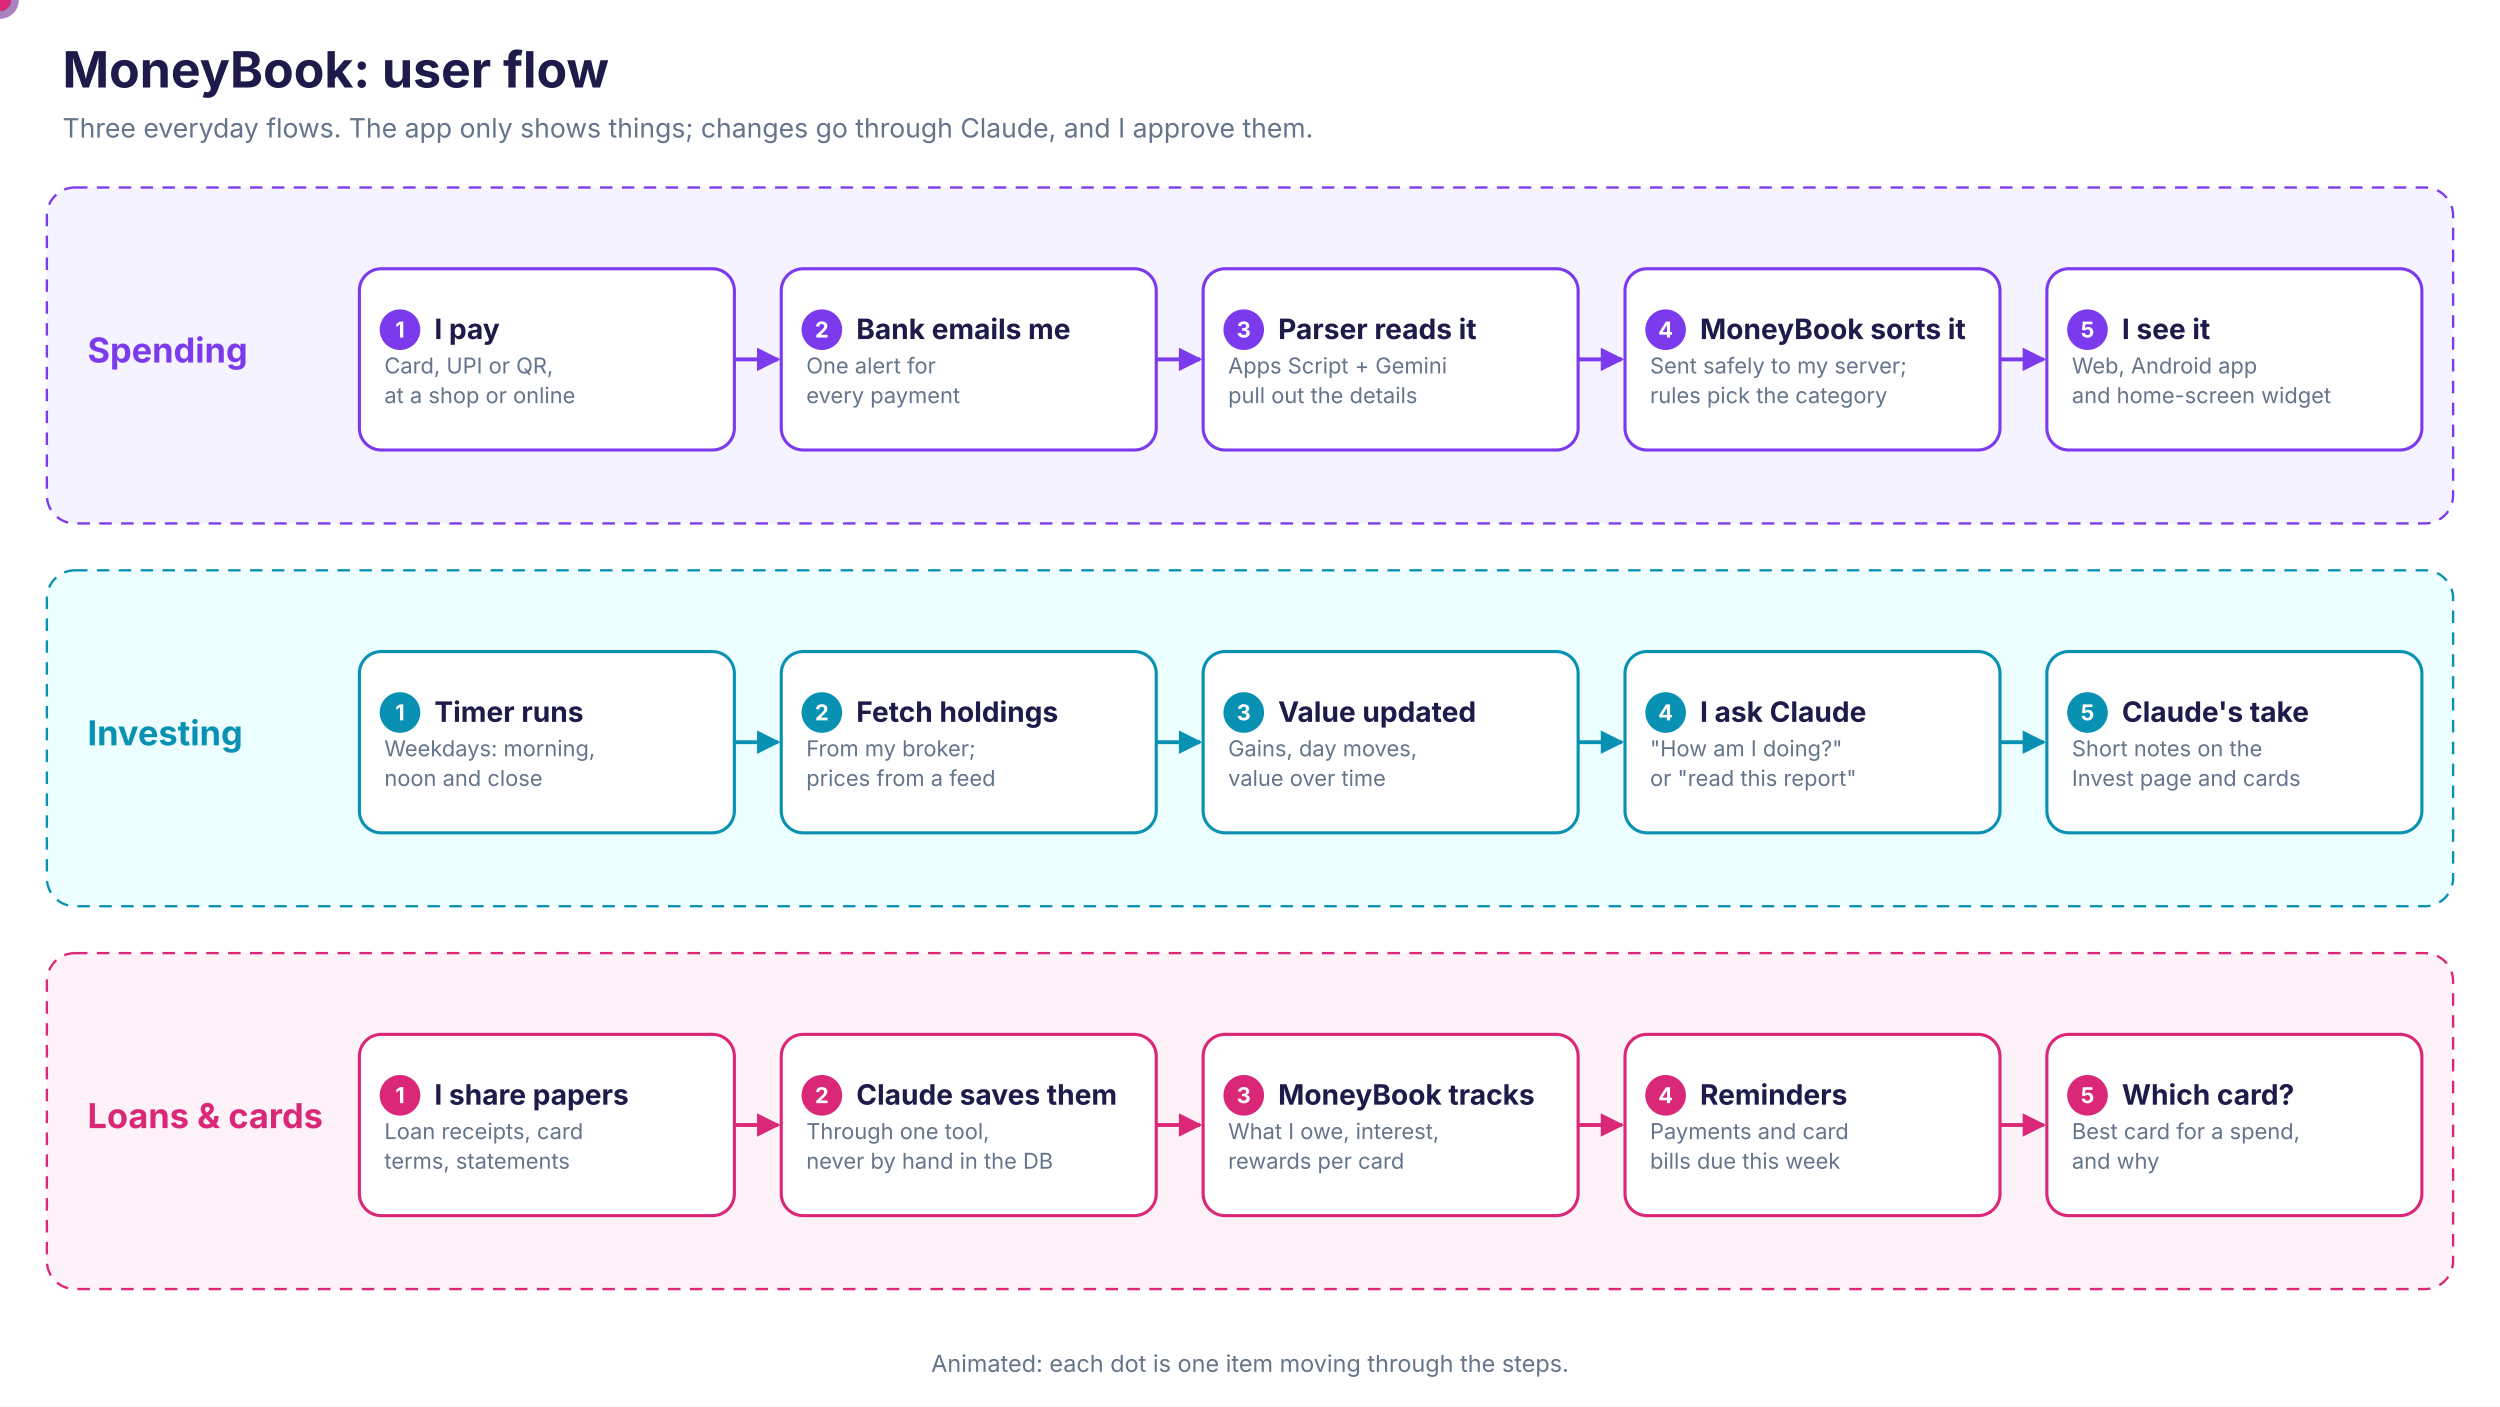
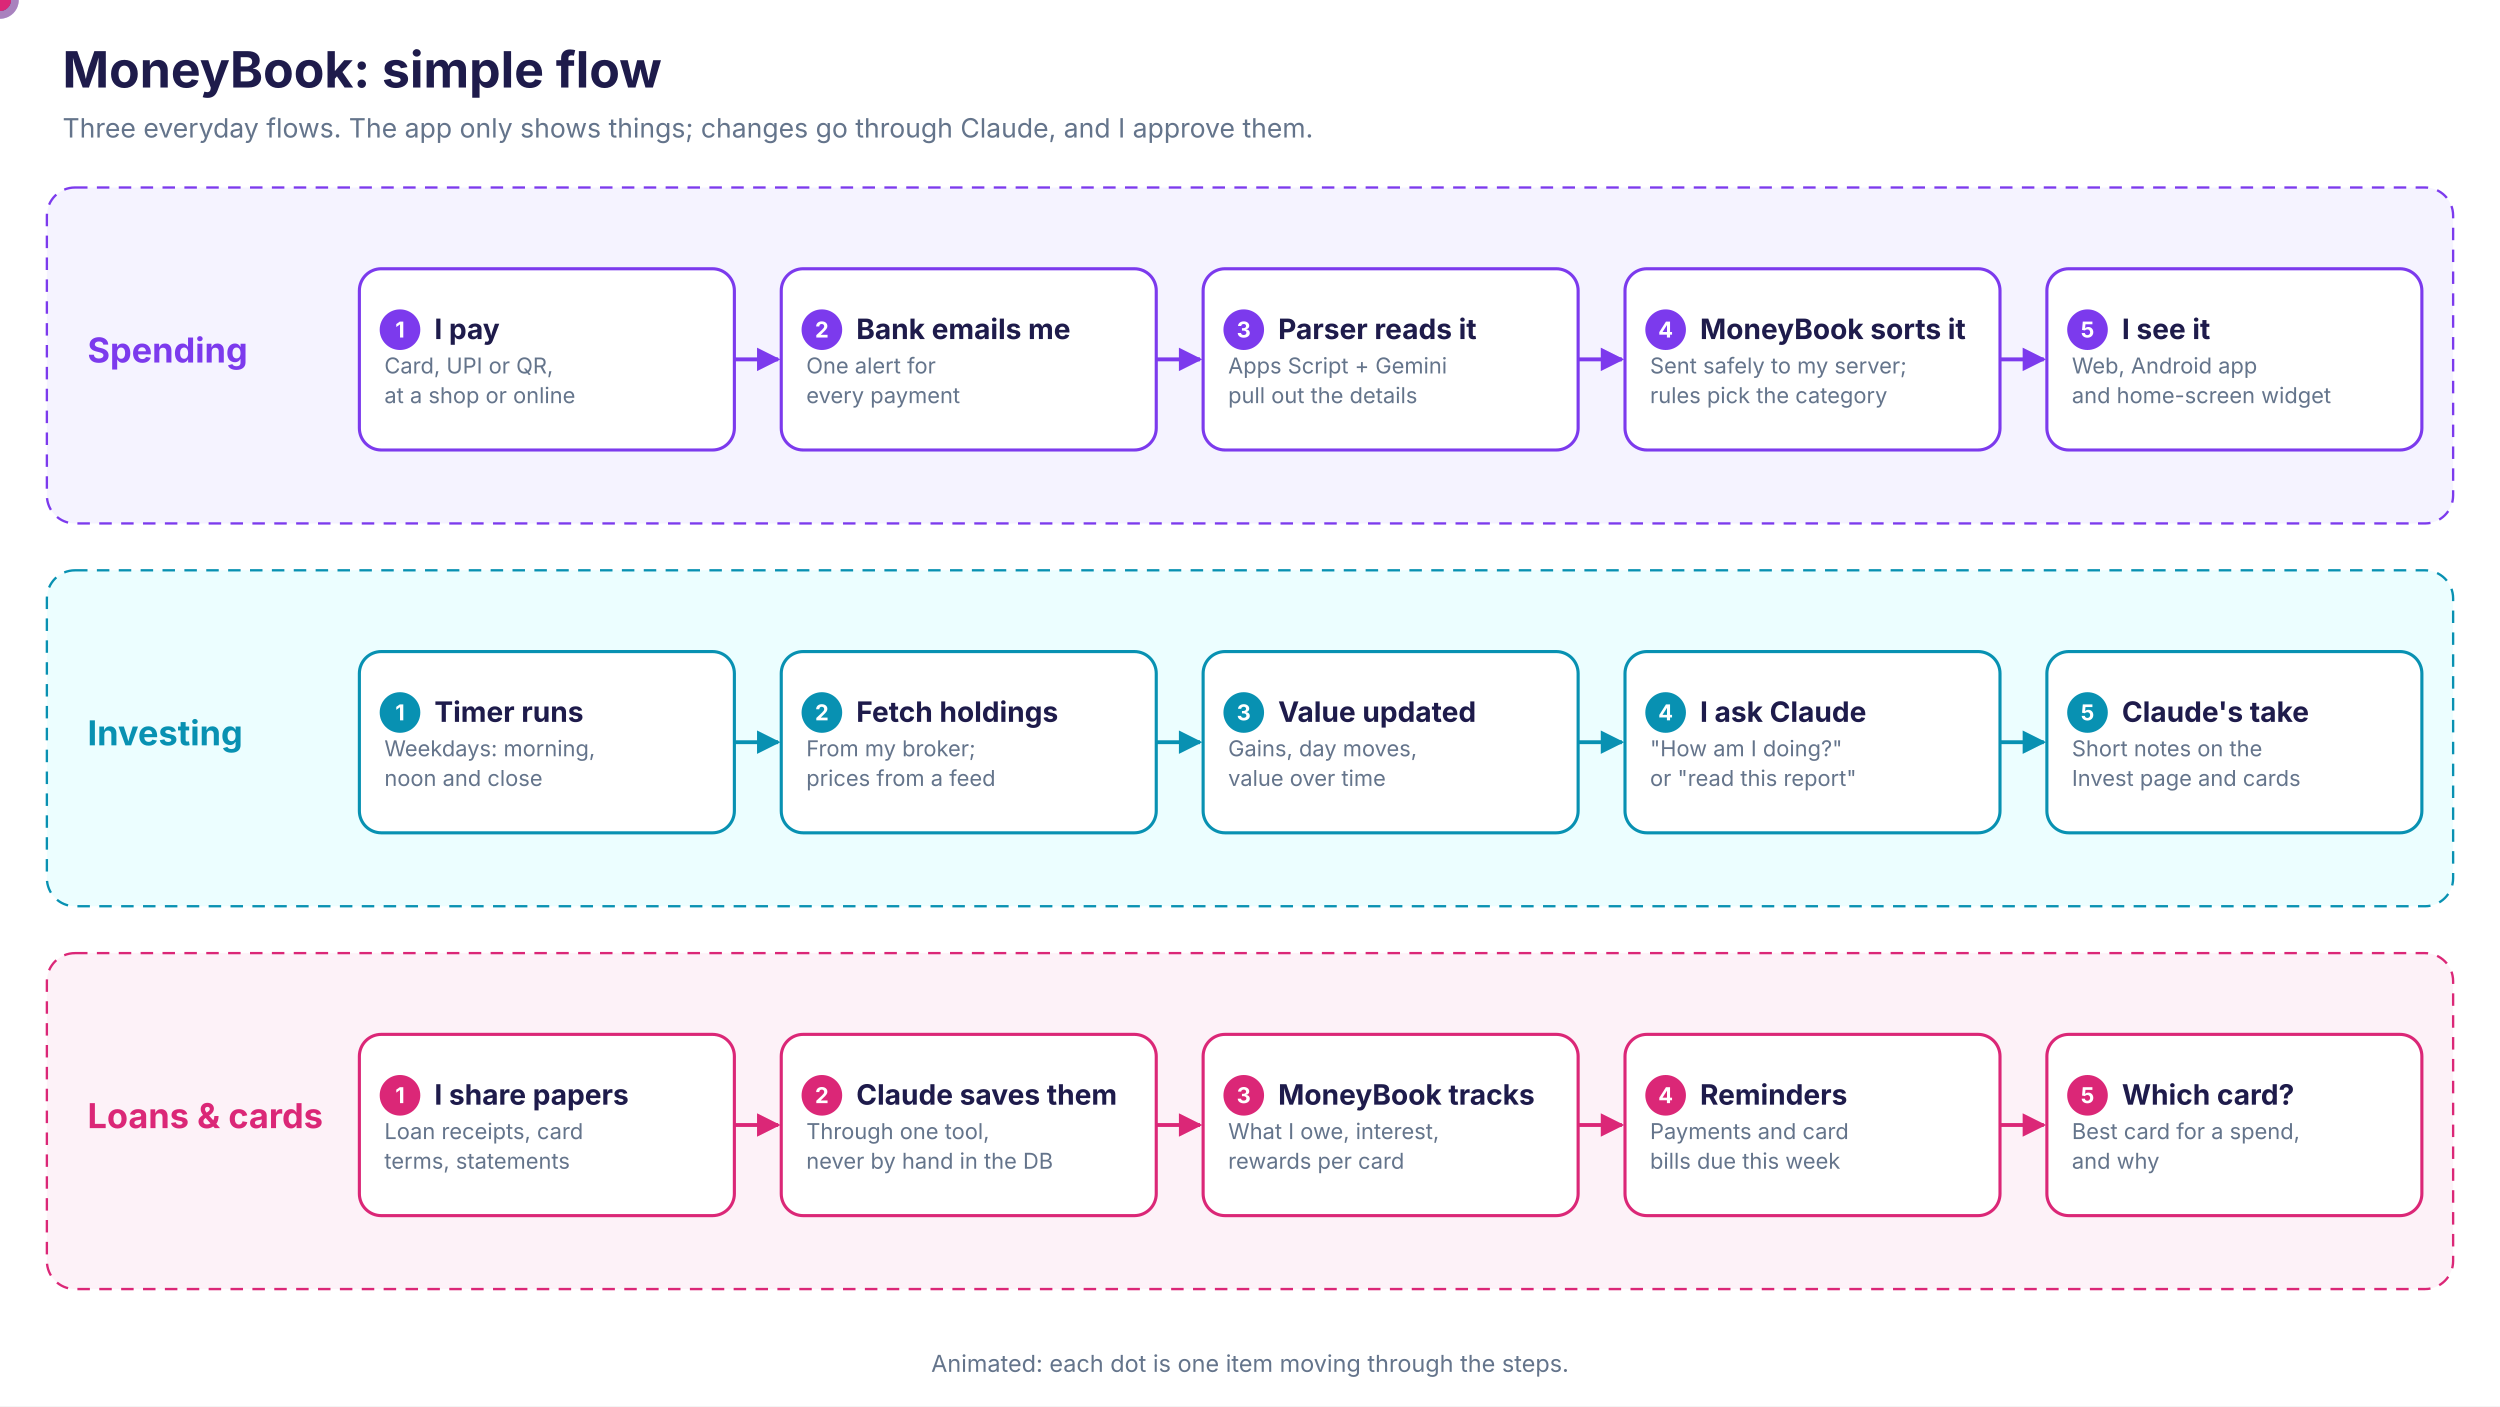
<svg xmlns="http://www.w3.org/2000/svg" width="1600" height="900" viewBox="0 0 1600 900" role="img" aria-label="MoneyBook user flow: spending, investing, loans and cards">
  <defs>
    <marker id="a0891B2" viewBox="0 0 10 10" refX="9" refY="5" markerWidth="6" markerHeight="6" orient="auto-start-reverse">
      <path d="M0,0 L10,5 L0,10 z" fill="#0891B2" />
    </marker>
    <marker id="a7C3AED" viewBox="0 0 10 10" refX="9" refY="5" markerWidth="6" markerHeight="6" orient="auto-start-reverse">
      <path d="M0,0 L10,5 L0,10 z" fill="#7C3AED" />
    </marker>
    <marker id="aDB2777" viewBox="0 0 10 10" refX="9" refY="5" markerWidth="6" markerHeight="6" orient="auto-start-reverse">
      <path d="M0,0 L10,5 L0,10 z" fill="#DB2777" />
    </marker>
  </defs>
  <rect width="1600" height="900" fill="#FFFFFF" />
  <rect x="30" y="120" width="1540" height="215" rx="18" fill="#F5F3FF" stroke="#7C3AED" stroke-width="1.5" stroke-dasharray="8,6" />
  <text x="48" y="150" font-family="Inter, 'Segoe UI', Helvetica, Arial, sans-serif" font-size="17" font-weight="bold" fill="#7C3AED" text-anchor="start" />
  <text x="56" y="232" font-family="Inter, 'Segoe UI', Helvetica, Arial, sans-serif" font-size="22" font-weight="bold" fill="#7C3AED" text-anchor="start">Spending</text>
  <path d="M470,230.0 L498,230.0" fill="none" stroke="#7C3AED" stroke-width="2.5" stroke-linejoin="round" marker-end="url(#a7C3AED)" />
  <path d="M740,230.0 L768,230.0" fill="none" stroke="#7C3AED" stroke-width="2.5" stroke-linejoin="round" marker-end="url(#a7C3AED)" />
  <path d="M1010,230.0 L1038,230.0" fill="none" stroke="#7C3AED" stroke-width="2.5" stroke-linejoin="round" marker-end="url(#a7C3AED)" />
  <path d="M1280,230.0 L1308,230.0" fill="none" stroke="#7C3AED" stroke-width="2.5" stroke-linejoin="round" marker-end="url(#a7C3AED)" />
  <rect x="30" y="365" width="1540" height="215" rx="18" fill="#ECFEFF" stroke="#0891B2" stroke-width="1.5" stroke-dasharray="8,6" />
  <text x="48" y="395" font-family="Inter, 'Segoe UI', Helvetica, Arial, sans-serif" font-size="17" font-weight="bold" fill="#0891B2" text-anchor="start" />
  <text x="56" y="477" font-family="Inter, 'Segoe UI', Helvetica, Arial, sans-serif" font-size="22" font-weight="bold" fill="#0891B2" text-anchor="start">Investing</text>
  <path d="M470,475.0 L498,475.0" fill="none" stroke="#0891B2" stroke-width="2.5" stroke-linejoin="round" marker-end="url(#a0891B2)" />
  <path d="M740,475.0 L768,475.0" fill="none" stroke="#0891B2" stroke-width="2.5" stroke-linejoin="round" marker-end="url(#a0891B2)" />
  <path d="M1010,475.0 L1038,475.0" fill="none" stroke="#0891B2" stroke-width="2.5" stroke-linejoin="round" marker-end="url(#a0891B2)" />
  <path d="M1280,475.0 L1308,475.0" fill="none" stroke="#0891B2" stroke-width="2.5" stroke-linejoin="round" marker-end="url(#a0891B2)" />
  <rect x="30" y="610" width="1540" height="215" rx="18" fill="#FDF2F8" stroke="#DB2777" stroke-width="1.5" stroke-dasharray="8,6" />
  <text x="48" y="640" font-family="Inter, 'Segoe UI', Helvetica, Arial, sans-serif" font-size="17" font-weight="bold" fill="#DB2777" text-anchor="start" />
  <text x="56" y="722" font-family="Inter, 'Segoe UI', Helvetica, Arial, sans-serif" font-size="22" font-weight="bold" fill="#DB2777" text-anchor="start">Loans &amp; cards</text>
  <path d="M470,720.0 L498,720.0" fill="none" stroke="#DB2777" stroke-width="2.5" stroke-linejoin="round" marker-end="url(#aDB2777)" />
  <path d="M740,720.0 L768,720.0" fill="none" stroke="#DB2777" stroke-width="2.5" stroke-linejoin="round" marker-end="url(#aDB2777)" />
  <path d="M1010,720.0 L1038,720.0" fill="none" stroke="#DB2777" stroke-width="2.5" stroke-linejoin="round" marker-end="url(#aDB2777)" />
  <path d="M1280,720.0 L1308,720.0" fill="none" stroke="#DB2777" stroke-width="2.5" stroke-linejoin="round" marker-end="url(#aDB2777)" />
  <circle r="7" fill="#7C3AED" opacity="0.95">
    <animateMotion dur="8s" begin="-0.0s" repeatCount="indefinite" path="M230,230.0 L1550,230.0" />
  </circle>
  <circle r="12" fill="#7C3AED" opacity="0.18">
    <animateMotion dur="8s" begin="-0.0s" repeatCount="indefinite" path="M230,230.0 L1550,230.0" />
  </circle>
  <circle r="7" fill="#7C3AED" opacity="0.95">
    <animateMotion dur="8s" begin="-4.0s" repeatCount="indefinite" path="M230,230.0 L1550,230.0" />
  </circle>
  <circle r="12" fill="#7C3AED" opacity="0.18">
    <animateMotion dur="8s" begin="-4.0s" repeatCount="indefinite" path="M230,230.0 L1550,230.0" />
  </circle>
  <circle r="7" fill="#0891B2" opacity="0.95">
    <animateMotion dur="8s" begin="-1.3s" repeatCount="indefinite" path="M230,475.0 L1550,475.0" />
  </circle>
  <circle r="12" fill="#0891B2" opacity="0.18">
    <animateMotion dur="8s" begin="-1.3s" repeatCount="indefinite" path="M230,475.0 L1550,475.0" />
  </circle>
  <circle r="7" fill="#0891B2" opacity="0.95">
    <animateMotion dur="8s" begin="-5.3s" repeatCount="indefinite" path="M230,475.0 L1550,475.0" />
  </circle>
  <circle r="12" fill="#0891B2" opacity="0.18">
    <animateMotion dur="8s" begin="-5.3s" repeatCount="indefinite" path="M230,475.0 L1550,475.0" />
  </circle>
  <circle r="7" fill="#DB2777" opacity="0.95">
    <animateMotion dur="8s" begin="-2.6s" repeatCount="indefinite" path="M230,720.0 L1550,720.0" />
  </circle>
  <circle r="12" fill="#DB2777" opacity="0.18">
    <animateMotion dur="8s" begin="-2.6s" repeatCount="indefinite" path="M230,720.0 L1550,720.0" />
  </circle>
  <circle r="7" fill="#DB2777" opacity="0.95">
    <animateMotion dur="8s" begin="-6.6s" repeatCount="indefinite" path="M230,720.0 L1550,720.0" />
  </circle>
  <circle r="12" fill="#DB2777" opacity="0.18">
    <animateMotion dur="8s" begin="-6.6s" repeatCount="indefinite" path="M230,720.0 L1550,720.0" />
  </circle>
-   <text x="40" y="56" font-family="Inter, 'Segoe UI', Helvetica, Arial, sans-serif" font-size="32" font-weight="bold" fill="#1E1B4B" text-anchor="start">MoneyBook: user flow</text>
+   <text x="40" y="56" font-family="Inter, 'Segoe UI', Helvetica, Arial, sans-serif" font-size="32" font-weight="bold" fill="#1E1B4B" text-anchor="start">MoneyBook: simple flow</text>
  <text x="40" y="88" font-family="Inter, 'Segoe UI', Helvetica, Arial, sans-serif" font-size="17" font-weight="normal" fill="#64748B" text-anchor="start">Three everyday flows. The app only shows things; changes go through Claude, and I approve them.</text>
  <rect x="230" y="172" width="240" height="116" rx="14" fill="#FFFFFF" stroke="#7C3AED" stroke-width="2" />
  <circle cx="256" cy="211.0" r="13" fill="#7C3AED" />
  <text x="256" y="216.0" font-family="Inter, 'Segoe UI', Helvetica, Arial, sans-serif" font-size="14" font-weight="bold" fill="#FFFFFF" text-anchor="middle">1</text>
  <text x="278" y="217.0" font-family="Inter, 'Segoe UI', Helvetica, Arial, sans-serif" font-size="18" font-weight="bold" fill="#1E1B4B" text-anchor="start">I pay</text>
  <text x="246" y="239.0" font-family="Inter, 'Segoe UI', Helvetica, Arial, sans-serif" font-size="14" font-weight="normal" fill="#64748B" text-anchor="start">Card, UPI or QR,</text>
  <text x="246" y="258.0" font-family="Inter, 'Segoe UI', Helvetica, Arial, sans-serif" font-size="14" font-weight="normal" fill="#64748B" text-anchor="start">at a shop or online</text>
  <rect x="500" y="172" width="240" height="116" rx="14" fill="#FFFFFF" stroke="#7C3AED" stroke-width="2" />
  <circle cx="526" cy="211.0" r="13" fill="#7C3AED" />
  <text x="526" y="216.0" font-family="Inter, 'Segoe UI', Helvetica, Arial, sans-serif" font-size="14" font-weight="bold" fill="#FFFFFF" text-anchor="middle">2</text>
  <text x="548" y="217.0" font-family="Inter, 'Segoe UI', Helvetica, Arial, sans-serif" font-size="18" font-weight="bold" fill="#1E1B4B" text-anchor="start">Bank emails me</text>
  <text x="516" y="239.0" font-family="Inter, 'Segoe UI', Helvetica, Arial, sans-serif" font-size="14" font-weight="normal" fill="#64748B" text-anchor="start">One alert for</text>
  <text x="516" y="258.0" font-family="Inter, 'Segoe UI', Helvetica, Arial, sans-serif" font-size="14" font-weight="normal" fill="#64748B" text-anchor="start">every payment</text>
  <rect x="770" y="172" width="240" height="116" rx="14" fill="#FFFFFF" stroke="#7C3AED" stroke-width="2" />
  <circle cx="796" cy="211.0" r="13" fill="#7C3AED" />
  <text x="796" y="216.0" font-family="Inter, 'Segoe UI', Helvetica, Arial, sans-serif" font-size="14" font-weight="bold" fill="#FFFFFF" text-anchor="middle">3</text>
  <text x="818" y="217.0" font-family="Inter, 'Segoe UI', Helvetica, Arial, sans-serif" font-size="18" font-weight="bold" fill="#1E1B4B" text-anchor="start">Parser reads it</text>
  <text x="786" y="239.0" font-family="Inter, 'Segoe UI', Helvetica, Arial, sans-serif" font-size="14" font-weight="normal" fill="#64748B" text-anchor="start">Apps Script + Gemini</text>
  <text x="786" y="258.0" font-family="Inter, 'Segoe UI', Helvetica, Arial, sans-serif" font-size="14" font-weight="normal" fill="#64748B" text-anchor="start">pull out the details</text>
  <rect x="1040" y="172" width="240" height="116" rx="14" fill="#FFFFFF" stroke="#7C3AED" stroke-width="2" />
  <circle cx="1066" cy="211.0" r="13" fill="#7C3AED" />
  <text x="1066" y="216.0" font-family="Inter, 'Segoe UI', Helvetica, Arial, sans-serif" font-size="14" font-weight="bold" fill="#FFFFFF" text-anchor="middle">4</text>
  <text x="1088" y="217.0" font-family="Inter, 'Segoe UI', Helvetica, Arial, sans-serif" font-size="18" font-weight="bold" fill="#1E1B4B" text-anchor="start">MoneyBook sorts it</text>
  <text x="1056" y="239.0" font-family="Inter, 'Segoe UI', Helvetica, Arial, sans-serif" font-size="14" font-weight="normal" fill="#64748B" text-anchor="start">Sent safely to my server;</text>
  <text x="1056" y="258.0" font-family="Inter, 'Segoe UI', Helvetica, Arial, sans-serif" font-size="14" font-weight="normal" fill="#64748B" text-anchor="start">rules pick the category</text>
  <rect x="1310" y="172" width="240" height="116" rx="14" fill="#FFFFFF" stroke="#7C3AED" stroke-width="2" />
  <circle cx="1336" cy="211.0" r="13" fill="#7C3AED" />
  <text x="1336" y="216.0" font-family="Inter, 'Segoe UI', Helvetica, Arial, sans-serif" font-size="14" font-weight="bold" fill="#FFFFFF" text-anchor="middle">5</text>
  <text x="1358" y="217.0" font-family="Inter, 'Segoe UI', Helvetica, Arial, sans-serif" font-size="18" font-weight="bold" fill="#1E1B4B" text-anchor="start">I see it</text>
  <text x="1326" y="239.0" font-family="Inter, 'Segoe UI', Helvetica, Arial, sans-serif" font-size="14" font-weight="normal" fill="#64748B" text-anchor="start">Web, Android app</text>
  <text x="1326" y="258.0" font-family="Inter, 'Segoe UI', Helvetica, Arial, sans-serif" font-size="14" font-weight="normal" fill="#64748B" text-anchor="start">and home-screen widget</text>
  <rect x="230" y="417" width="240" height="116" rx="14" fill="#FFFFFF" stroke="#0891B2" stroke-width="2" />
  <circle cx="256" cy="456.0" r="13" fill="#0891B2" />
  <text x="256" y="461.0" font-family="Inter, 'Segoe UI', Helvetica, Arial, sans-serif" font-size="14" font-weight="bold" fill="#FFFFFF" text-anchor="middle">1</text>
  <text x="278" y="462.0" font-family="Inter, 'Segoe UI', Helvetica, Arial, sans-serif" font-size="18" font-weight="bold" fill="#1E1B4B" text-anchor="start">Timer runs</text>
  <text x="246" y="484.0" font-family="Inter, 'Segoe UI', Helvetica, Arial, sans-serif" font-size="14" font-weight="normal" fill="#64748B" text-anchor="start">Weekdays: morning,</text>
  <text x="246" y="503.0" font-family="Inter, 'Segoe UI', Helvetica, Arial, sans-serif" font-size="14" font-weight="normal" fill="#64748B" text-anchor="start">noon and close</text>
  <rect x="500" y="417" width="240" height="116" rx="14" fill="#FFFFFF" stroke="#0891B2" stroke-width="2" />
  <circle cx="526" cy="456.0" r="13" fill="#0891B2" />
  <text x="526" y="461.0" font-family="Inter, 'Segoe UI', Helvetica, Arial, sans-serif" font-size="14" font-weight="bold" fill="#FFFFFF" text-anchor="middle">2</text>
  <text x="548" y="462.0" font-family="Inter, 'Segoe UI', Helvetica, Arial, sans-serif" font-size="18" font-weight="bold" fill="#1E1B4B" text-anchor="start">Fetch holdings</text>
  <text x="516" y="484.0" font-family="Inter, 'Segoe UI', Helvetica, Arial, sans-serif" font-size="14" font-weight="normal" fill="#64748B" text-anchor="start">From my broker;</text>
  <text x="516" y="503.0" font-family="Inter, 'Segoe UI', Helvetica, Arial, sans-serif" font-size="14" font-weight="normal" fill="#64748B" text-anchor="start">prices from a feed</text>
  <rect x="770" y="417" width="240" height="116" rx="14" fill="#FFFFFF" stroke="#0891B2" stroke-width="2" />
  <circle cx="796" cy="456.0" r="13" fill="#0891B2" />
  <text x="796" y="461.0" font-family="Inter, 'Segoe UI', Helvetica, Arial, sans-serif" font-size="14" font-weight="bold" fill="#FFFFFF" text-anchor="middle">3</text>
  <text x="818" y="462.0" font-family="Inter, 'Segoe UI', Helvetica, Arial, sans-serif" font-size="18" font-weight="bold" fill="#1E1B4B" text-anchor="start">Value updated</text>
  <text x="786" y="484.0" font-family="Inter, 'Segoe UI', Helvetica, Arial, sans-serif" font-size="14" font-weight="normal" fill="#64748B" text-anchor="start">Gains, day moves,</text>
  <text x="786" y="503.0" font-family="Inter, 'Segoe UI', Helvetica, Arial, sans-serif" font-size="14" font-weight="normal" fill="#64748B" text-anchor="start">value over time</text>
  <rect x="1040" y="417" width="240" height="116" rx="14" fill="#FFFFFF" stroke="#0891B2" stroke-width="2" />
  <circle cx="1066" cy="456.0" r="13" fill="#0891B2" />
  <text x="1066" y="461.0" font-family="Inter, 'Segoe UI', Helvetica, Arial, sans-serif" font-size="14" font-weight="bold" fill="#FFFFFF" text-anchor="middle">4</text>
  <text x="1088" y="462.0" font-family="Inter, 'Segoe UI', Helvetica, Arial, sans-serif" font-size="18" font-weight="bold" fill="#1E1B4B" text-anchor="start">I ask Claude</text>
  <text x="1056" y="484.0" font-family="Inter, 'Segoe UI', Helvetica, Arial, sans-serif" font-size="14" font-weight="normal" fill="#64748B" text-anchor="start">"How am I doing?"</text>
  <text x="1056" y="503.0" font-family="Inter, 'Segoe UI', Helvetica, Arial, sans-serif" font-size="14" font-weight="normal" fill="#64748B" text-anchor="start">or "read this report"</text>
  <rect x="1310" y="417" width="240" height="116" rx="14" fill="#FFFFFF" stroke="#0891B2" stroke-width="2" />
  <circle cx="1336" cy="456.0" r="13" fill="#0891B2" />
  <text x="1336" y="461.0" font-family="Inter, 'Segoe UI', Helvetica, Arial, sans-serif" font-size="14" font-weight="bold" fill="#FFFFFF" text-anchor="middle">5</text>
  <text x="1358" y="462.0" font-family="Inter, 'Segoe UI', Helvetica, Arial, sans-serif" font-size="18" font-weight="bold" fill="#1E1B4B" text-anchor="start">Claude's take</text>
  <text x="1326" y="484.0" font-family="Inter, 'Segoe UI', Helvetica, Arial, sans-serif" font-size="14" font-weight="normal" fill="#64748B" text-anchor="start">Short notes on the</text>
  <text x="1326" y="503.0" font-family="Inter, 'Segoe UI', Helvetica, Arial, sans-serif" font-size="14" font-weight="normal" fill="#64748B" text-anchor="start">Invest page and cards</text>
  <rect x="230" y="662" width="240" height="116" rx="14" fill="#FFFFFF" stroke="#DB2777" stroke-width="2" />
  <circle cx="256" cy="701.0" r="13" fill="#DB2777" />
  <text x="256" y="706.0" font-family="Inter, 'Segoe UI', Helvetica, Arial, sans-serif" font-size="14" font-weight="bold" fill="#FFFFFF" text-anchor="middle">1</text>
  <text x="278" y="707.0" font-family="Inter, 'Segoe UI', Helvetica, Arial, sans-serif" font-size="18" font-weight="bold" fill="#1E1B4B" text-anchor="start">I share papers</text>
  <text x="246" y="729.0" font-family="Inter, 'Segoe UI', Helvetica, Arial, sans-serif" font-size="14" font-weight="normal" fill="#64748B" text-anchor="start">Loan receipts, card</text>
  <text x="246" y="748.0" font-family="Inter, 'Segoe UI', Helvetica, Arial, sans-serif" font-size="14" font-weight="normal" fill="#64748B" text-anchor="start">terms, statements</text>
  <rect x="500" y="662" width="240" height="116" rx="14" fill="#FFFFFF" stroke="#DB2777" stroke-width="2" />
  <circle cx="526" cy="701.0" r="13" fill="#DB2777" />
  <text x="526" y="706.0" font-family="Inter, 'Segoe UI', Helvetica, Arial, sans-serif" font-size="14" font-weight="bold" fill="#FFFFFF" text-anchor="middle">2</text>
  <text x="548" y="707.0" font-family="Inter, 'Segoe UI', Helvetica, Arial, sans-serif" font-size="18" font-weight="bold" fill="#1E1B4B" text-anchor="start">Claude saves them</text>
  <text x="516" y="729.0" font-family="Inter, 'Segoe UI', Helvetica, Arial, sans-serif" font-size="14" font-weight="normal" fill="#64748B" text-anchor="start">Through one tool,</text>
  <text x="516" y="748.0" font-family="Inter, 'Segoe UI', Helvetica, Arial, sans-serif" font-size="14" font-weight="normal" fill="#64748B" text-anchor="start">never by hand in the DB</text>
  <rect x="770" y="662" width="240" height="116" rx="14" fill="#FFFFFF" stroke="#DB2777" stroke-width="2" />
  <circle cx="796" cy="701.0" r="13" fill="#DB2777" />
  <text x="796" y="706.0" font-family="Inter, 'Segoe UI', Helvetica, Arial, sans-serif" font-size="14" font-weight="bold" fill="#FFFFFF" text-anchor="middle">3</text>
  <text x="818" y="707.0" font-family="Inter, 'Segoe UI', Helvetica, Arial, sans-serif" font-size="18" font-weight="bold" fill="#1E1B4B" text-anchor="start">MoneyBook tracks</text>
  <text x="786" y="729.0" font-family="Inter, 'Segoe UI', Helvetica, Arial, sans-serif" font-size="14" font-weight="normal" fill="#64748B" text-anchor="start">What I owe, interest,</text>
  <text x="786" y="748.0" font-family="Inter, 'Segoe UI', Helvetica, Arial, sans-serif" font-size="14" font-weight="normal" fill="#64748B" text-anchor="start">rewards per card</text>
  <rect x="1040" y="662" width="240" height="116" rx="14" fill="#FFFFFF" stroke="#DB2777" stroke-width="2" />
  <circle cx="1066" cy="701.0" r="13" fill="#DB2777" />
  <text x="1066" y="706.0" font-family="Inter, 'Segoe UI', Helvetica, Arial, sans-serif" font-size="14" font-weight="bold" fill="#FFFFFF" text-anchor="middle">4</text>
  <text x="1088" y="707.0" font-family="Inter, 'Segoe UI', Helvetica, Arial, sans-serif" font-size="18" font-weight="bold" fill="#1E1B4B" text-anchor="start">Reminders</text>
  <text x="1056" y="729.0" font-family="Inter, 'Segoe UI', Helvetica, Arial, sans-serif" font-size="14" font-weight="normal" fill="#64748B" text-anchor="start">Payments and card</text>
  <text x="1056" y="748.0" font-family="Inter, 'Segoe UI', Helvetica, Arial, sans-serif" font-size="14" font-weight="normal" fill="#64748B" text-anchor="start">bills due this week</text>
  <rect x="1310" y="662" width="240" height="116" rx="14" fill="#FFFFFF" stroke="#DB2777" stroke-width="2" />
  <circle cx="1336" cy="701.0" r="13" fill="#DB2777" />
  <text x="1336" y="706.0" font-family="Inter, 'Segoe UI', Helvetica, Arial, sans-serif" font-size="14" font-weight="bold" fill="#FFFFFF" text-anchor="middle">5</text>
  <text x="1358" y="707.0" font-family="Inter, 'Segoe UI', Helvetica, Arial, sans-serif" font-size="18" font-weight="bold" fill="#1E1B4B" text-anchor="start">Which card?</text>
  <text x="1326" y="729.0" font-family="Inter, 'Segoe UI', Helvetica, Arial, sans-serif" font-size="14" font-weight="normal" fill="#64748B" text-anchor="start">Best card for a spend,</text>
  <text x="1326" y="748.0" font-family="Inter, 'Segoe UI', Helvetica, Arial, sans-serif" font-size="14" font-weight="normal" fill="#64748B" text-anchor="start">and why</text>
  <text x="800" y="878" font-family="Inter, 'Segoe UI', Helvetica, Arial, sans-serif" font-size="15" font-weight="normal" fill="#64748B" text-anchor="middle">Animated: each dot is one item moving through the steps.</text>
</svg>
